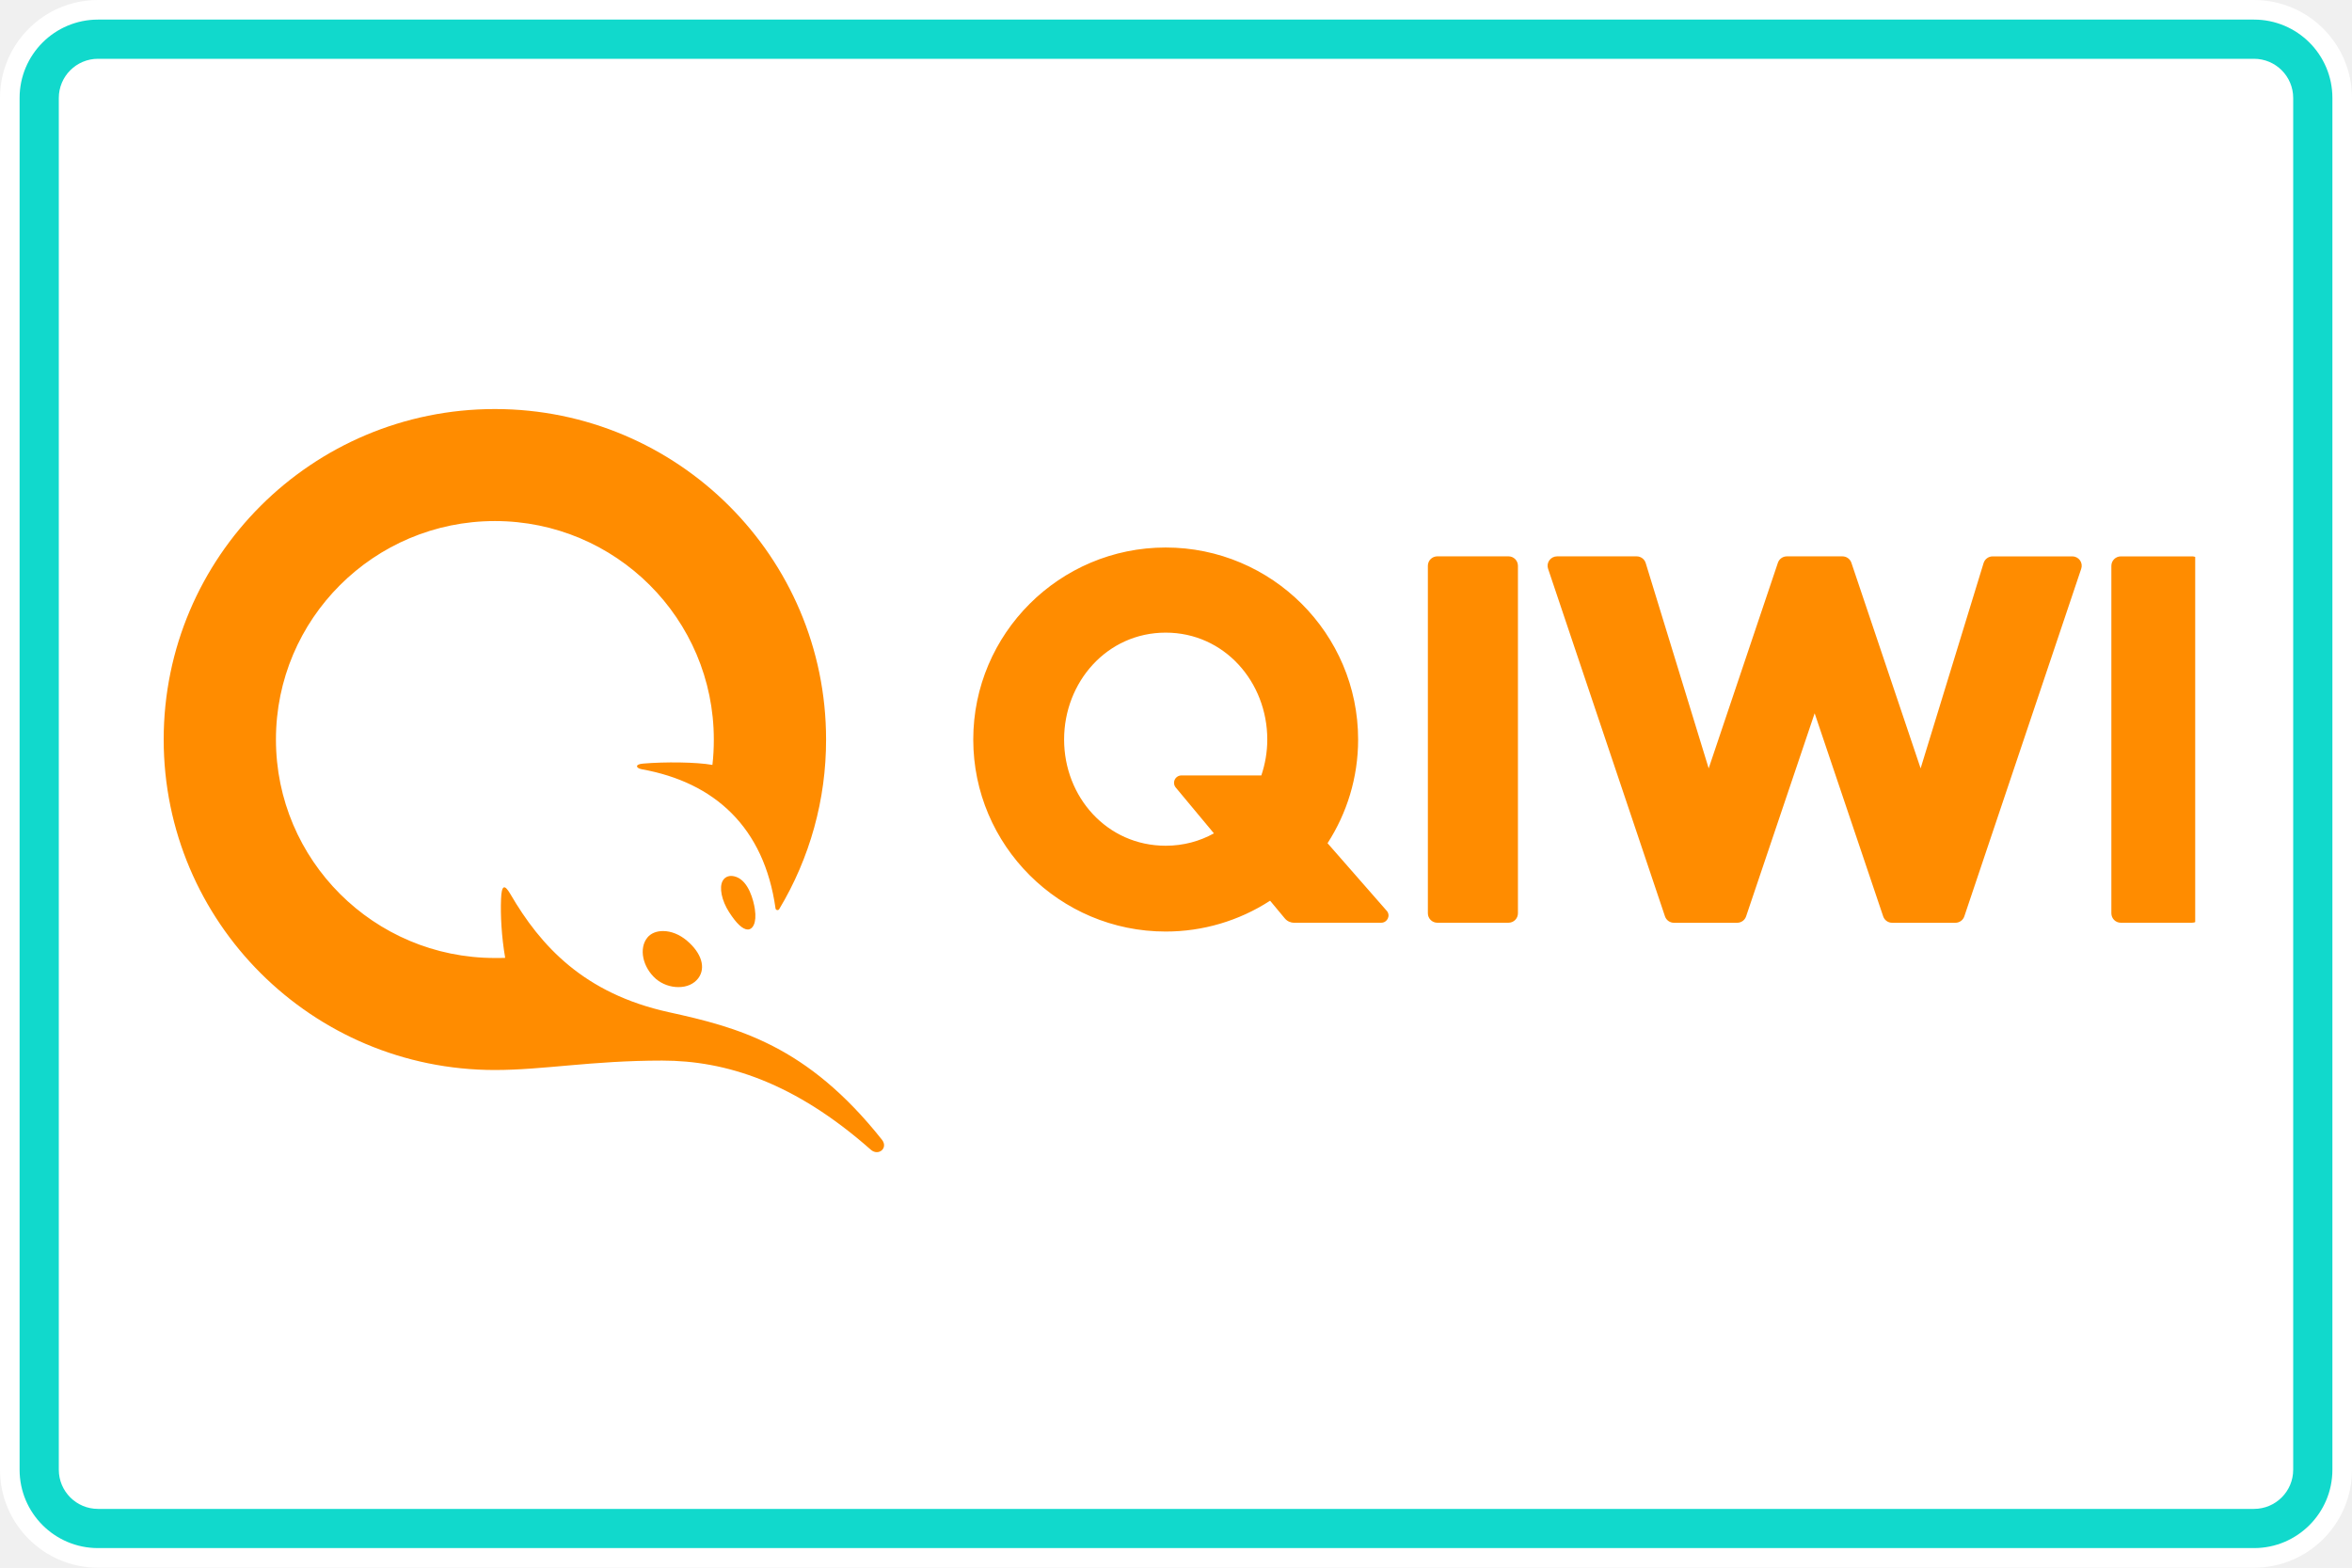
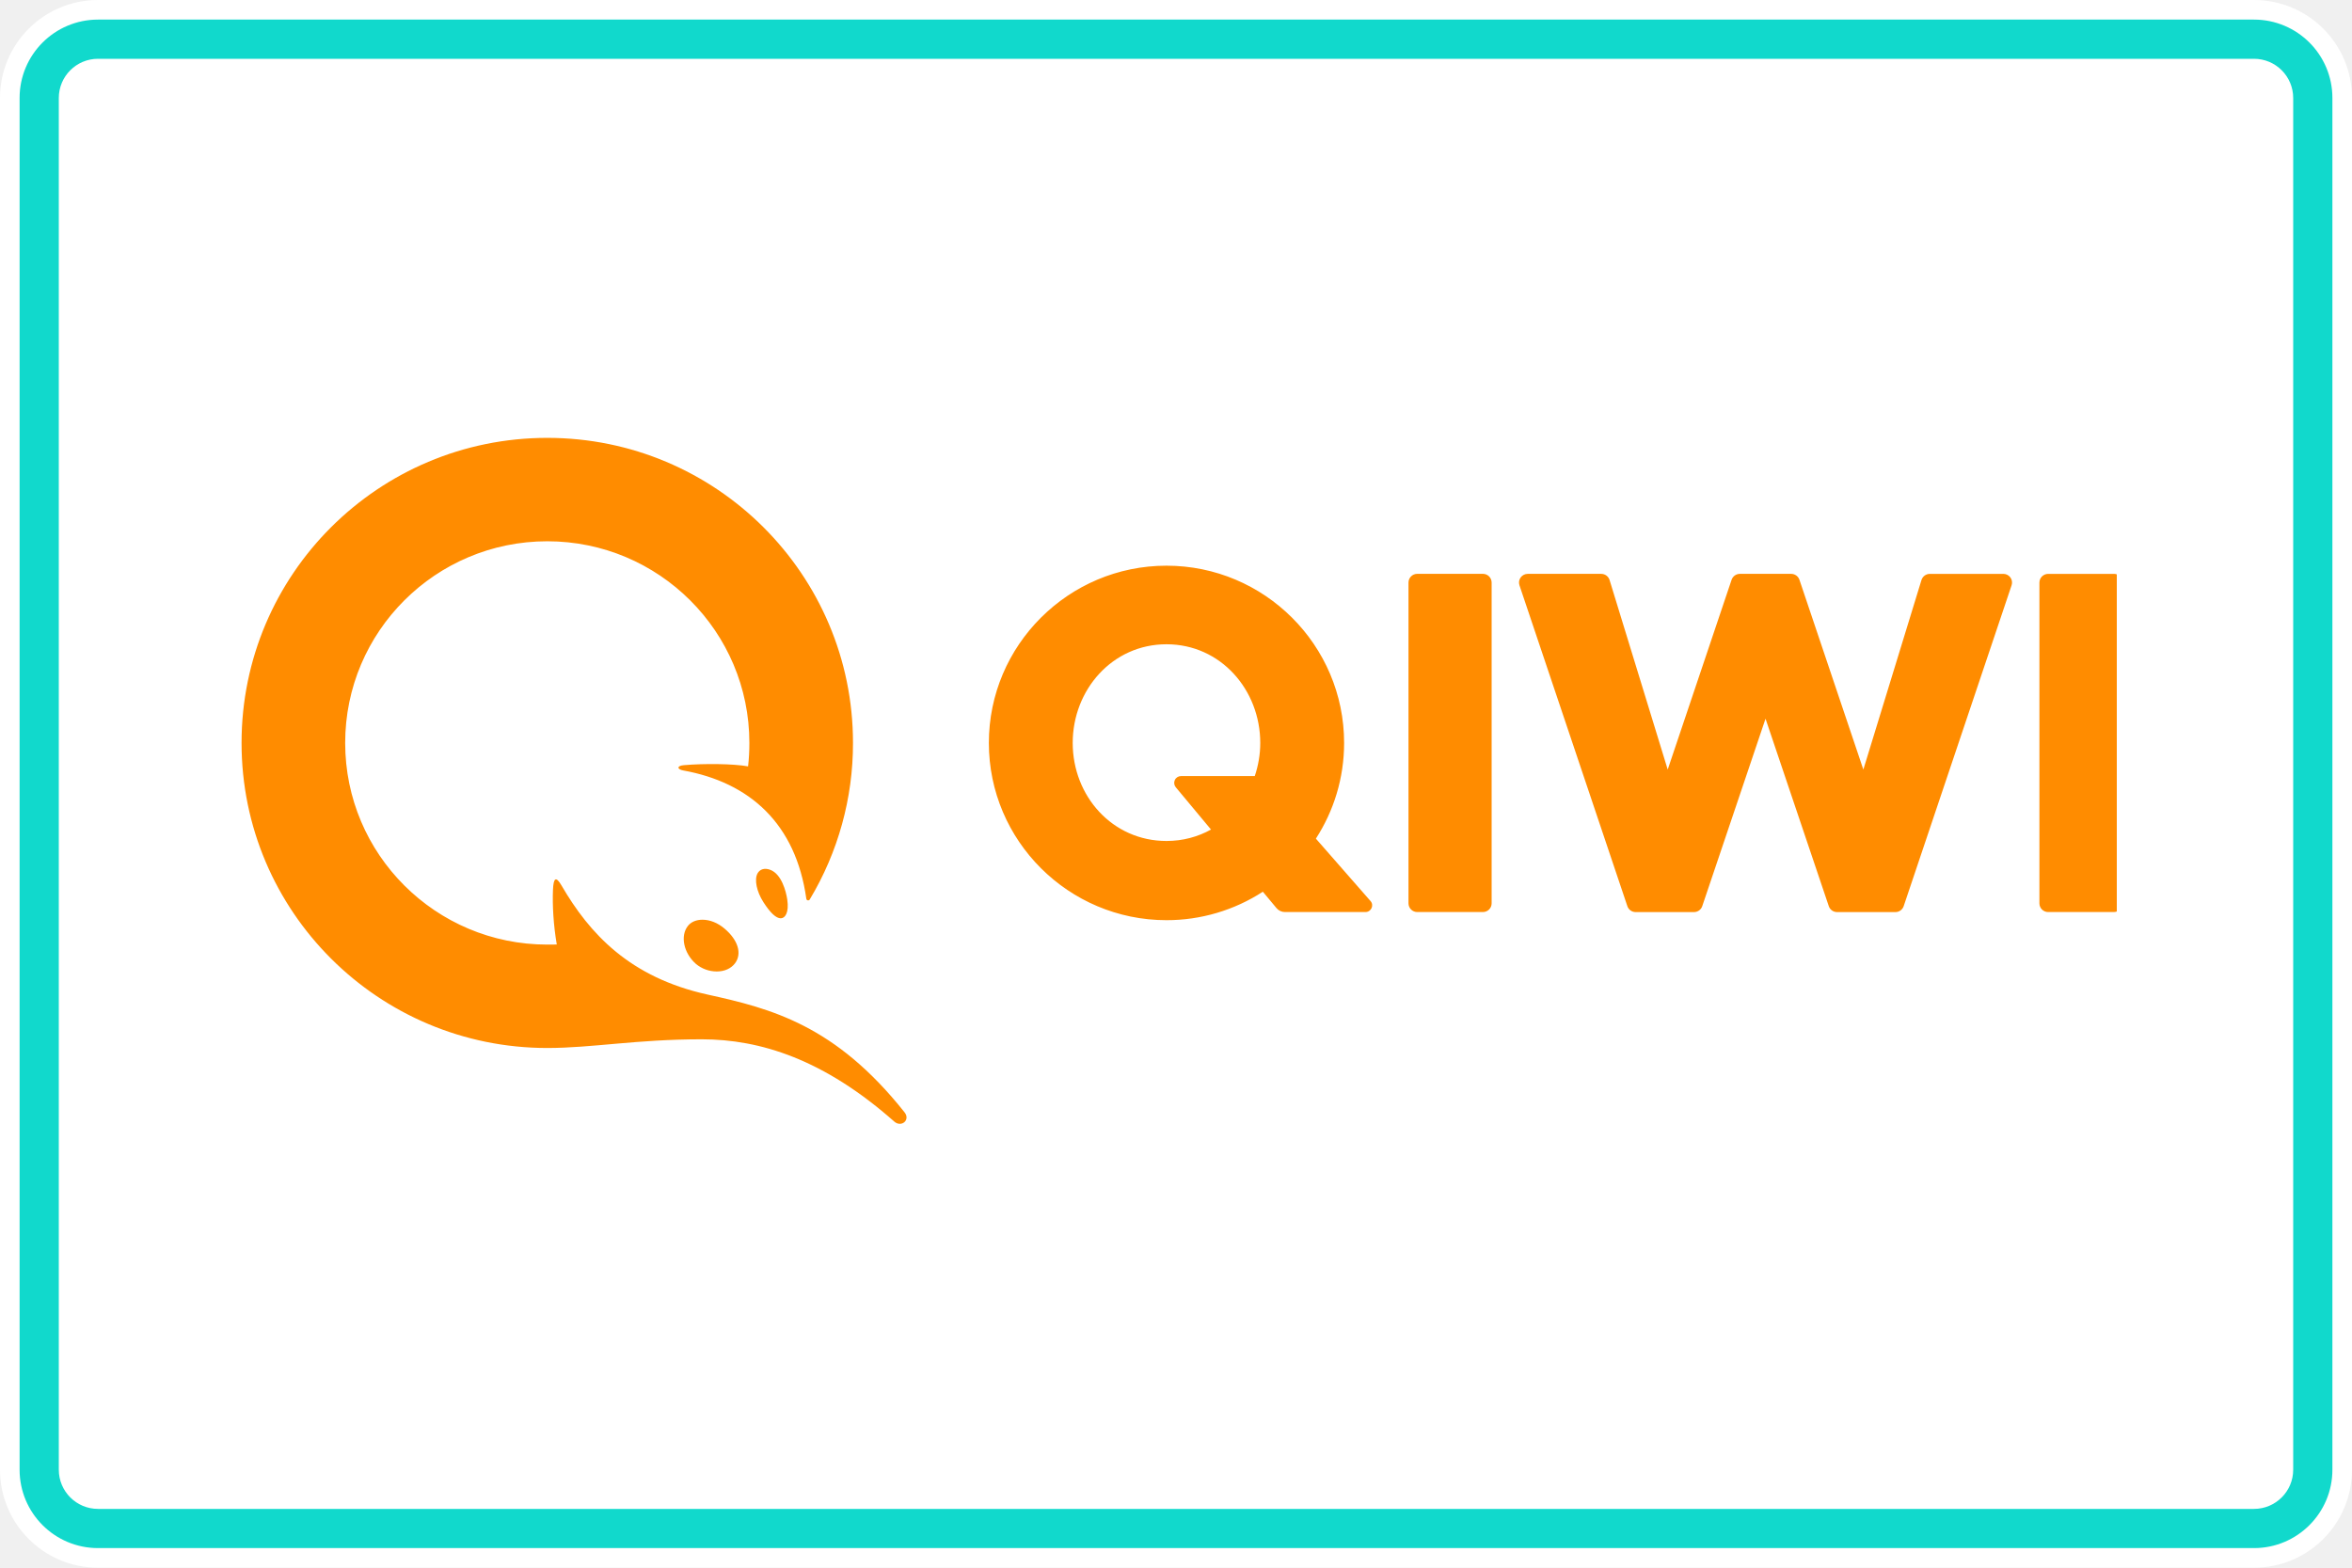
<svg xmlns="http://www.w3.org/2000/svg" width="120" height="80" viewBox="0 0 120 80" role="img" aria-labelledby="t-qiwi">
  <rect width="120" height="80" rx="5" fill="#FFFFFF" />
  <rect x="1" y="1" width="118" height="78" rx="4" fill="#11D9CC" />
  <rect x="3" y="3" width="114" height="74" rx="2" fill="#FFFFFF" />
-   <svg x="8" y="8" width="104" height="64" viewBox="0 0 87 32" preserveAspectRatio="xMidYMid meet">
+   <svg x="12" y="12" width="96" height="56" viewBox="0 0 87 32" preserveAspectRatio="xMidYMid meet">
    <path fill="#FF8C00" fill-rule="evenodd" d="M21.571 27.814c2.709 0 5.648.927 8.902 3.804.326.288.76-.07.475-.428-3.197-4.029-6.154-4.796-9.103-5.444-3.608-.794-5.463-2.82-6.756-5.044-.257-.442-.373-.364-.396.205-.029.695.02 1.616.176 2.522-.146.006-.292.005-.44.005-5.16 0-9.344-4.176-9.344-9.327 0-5.15 4.184-9.325 9.345-9.325 5.16 0 9.344 4.175 9.344 9.325 0 .367-.018.73-.06 1.085-.682-.123-2.025-.137-2.967-.056-.354.031-.304.196-.036.244 3.089.557 5.21 2.468 5.696 5.935.01.08.116.103.157.034a14.02 14.02 0 0 0 2.001-7.242C28.565 6.317 22.236 0 14.43 0 6.623 0 .294 6.316.294 14.107c0 7.792 6.329 14.109 14.136 14.109 2.07 0 4.126-.402 7.141-.402zm1.052-5.122c.629.53.82 1.161.488 1.606-.185.244-.485.379-.845.379a1.5 1.5 0 0 1-.961-.348c-.572-.499-.74-1.307-.367-1.766.146-.18.383-.279.667-.279.345 0 .707.145 1.018.408zm2.902-1.348c.092.618-.103.874-.3.874-.215 0-.484-.25-.801-.745-.314-.488-.429-1.048-.273-1.331.102-.187.317-.269.588-.166.525.197.73.999.786 1.368zm19.594-3.23l-1.63-1.957a.315.315 0 0 1 .244-.516h3.409c.162-.482.254-.997.254-1.533 0-2.45-1.828-4.563-4.336-4.563s-4.336 2.113-4.336 4.563c0 2.45 1.828 4.534 4.336 4.534.76 0 1.456-.194 2.06-.529zm7.374 3.305c.177.196.032.51-.235.51h-3.72a.51.51 0 0 1-.392-.183l-.63-.757a8.174 8.174 0 0 1-4.456 1.316c-4.529 0-8.213-3.677-8.213-8.197s3.684-8.197 8.213-8.197c4.529 0 8.213 3.677 8.213 8.197 0 1.63-.48 3.148-1.305 4.426l2.525 2.885zM86.862 6.29h-3.037a.404.404 0 0 0-.403.403v14.833c0 .223.18.403.403.403h3.037c.223 0 .404-.18.404-.403V6.692a.404.404 0 0 0-.404-.404zm-5.11 0h-3.396a.404.404 0 0 0-.387.283l-2.688 8.766-2.955-8.776a.403.403 0 0 0-.383-.274h-2.37a.404.404 0 0 0-.384.274l-2.954 8.776-2.688-8.766a.404.404 0 0 0-.387-.284h-3.397a.405.405 0 0 0-.327.167.396.396 0 0 0-.056.36l4.99 14.841c.055.164.21.274.383.274h2.696c.174 0 .328-.11.383-.273l2.926-8.671 2.925 8.67c.055.164.21.274.383.274h2.697c.174 0 .328-.11.383-.274l4.99-14.841a.398.398 0 0 0-.055-.36.406.406 0 0 0-.328-.167zm-23.658.403v14.833c0 .223-.18.403-.404.403h-3.036a.404.404 0 0 1-.404-.403V6.692c0-.223.18-.404.404-.404h3.036c.223 0 .404.18.404.404z" />
  </svg>
</svg>
